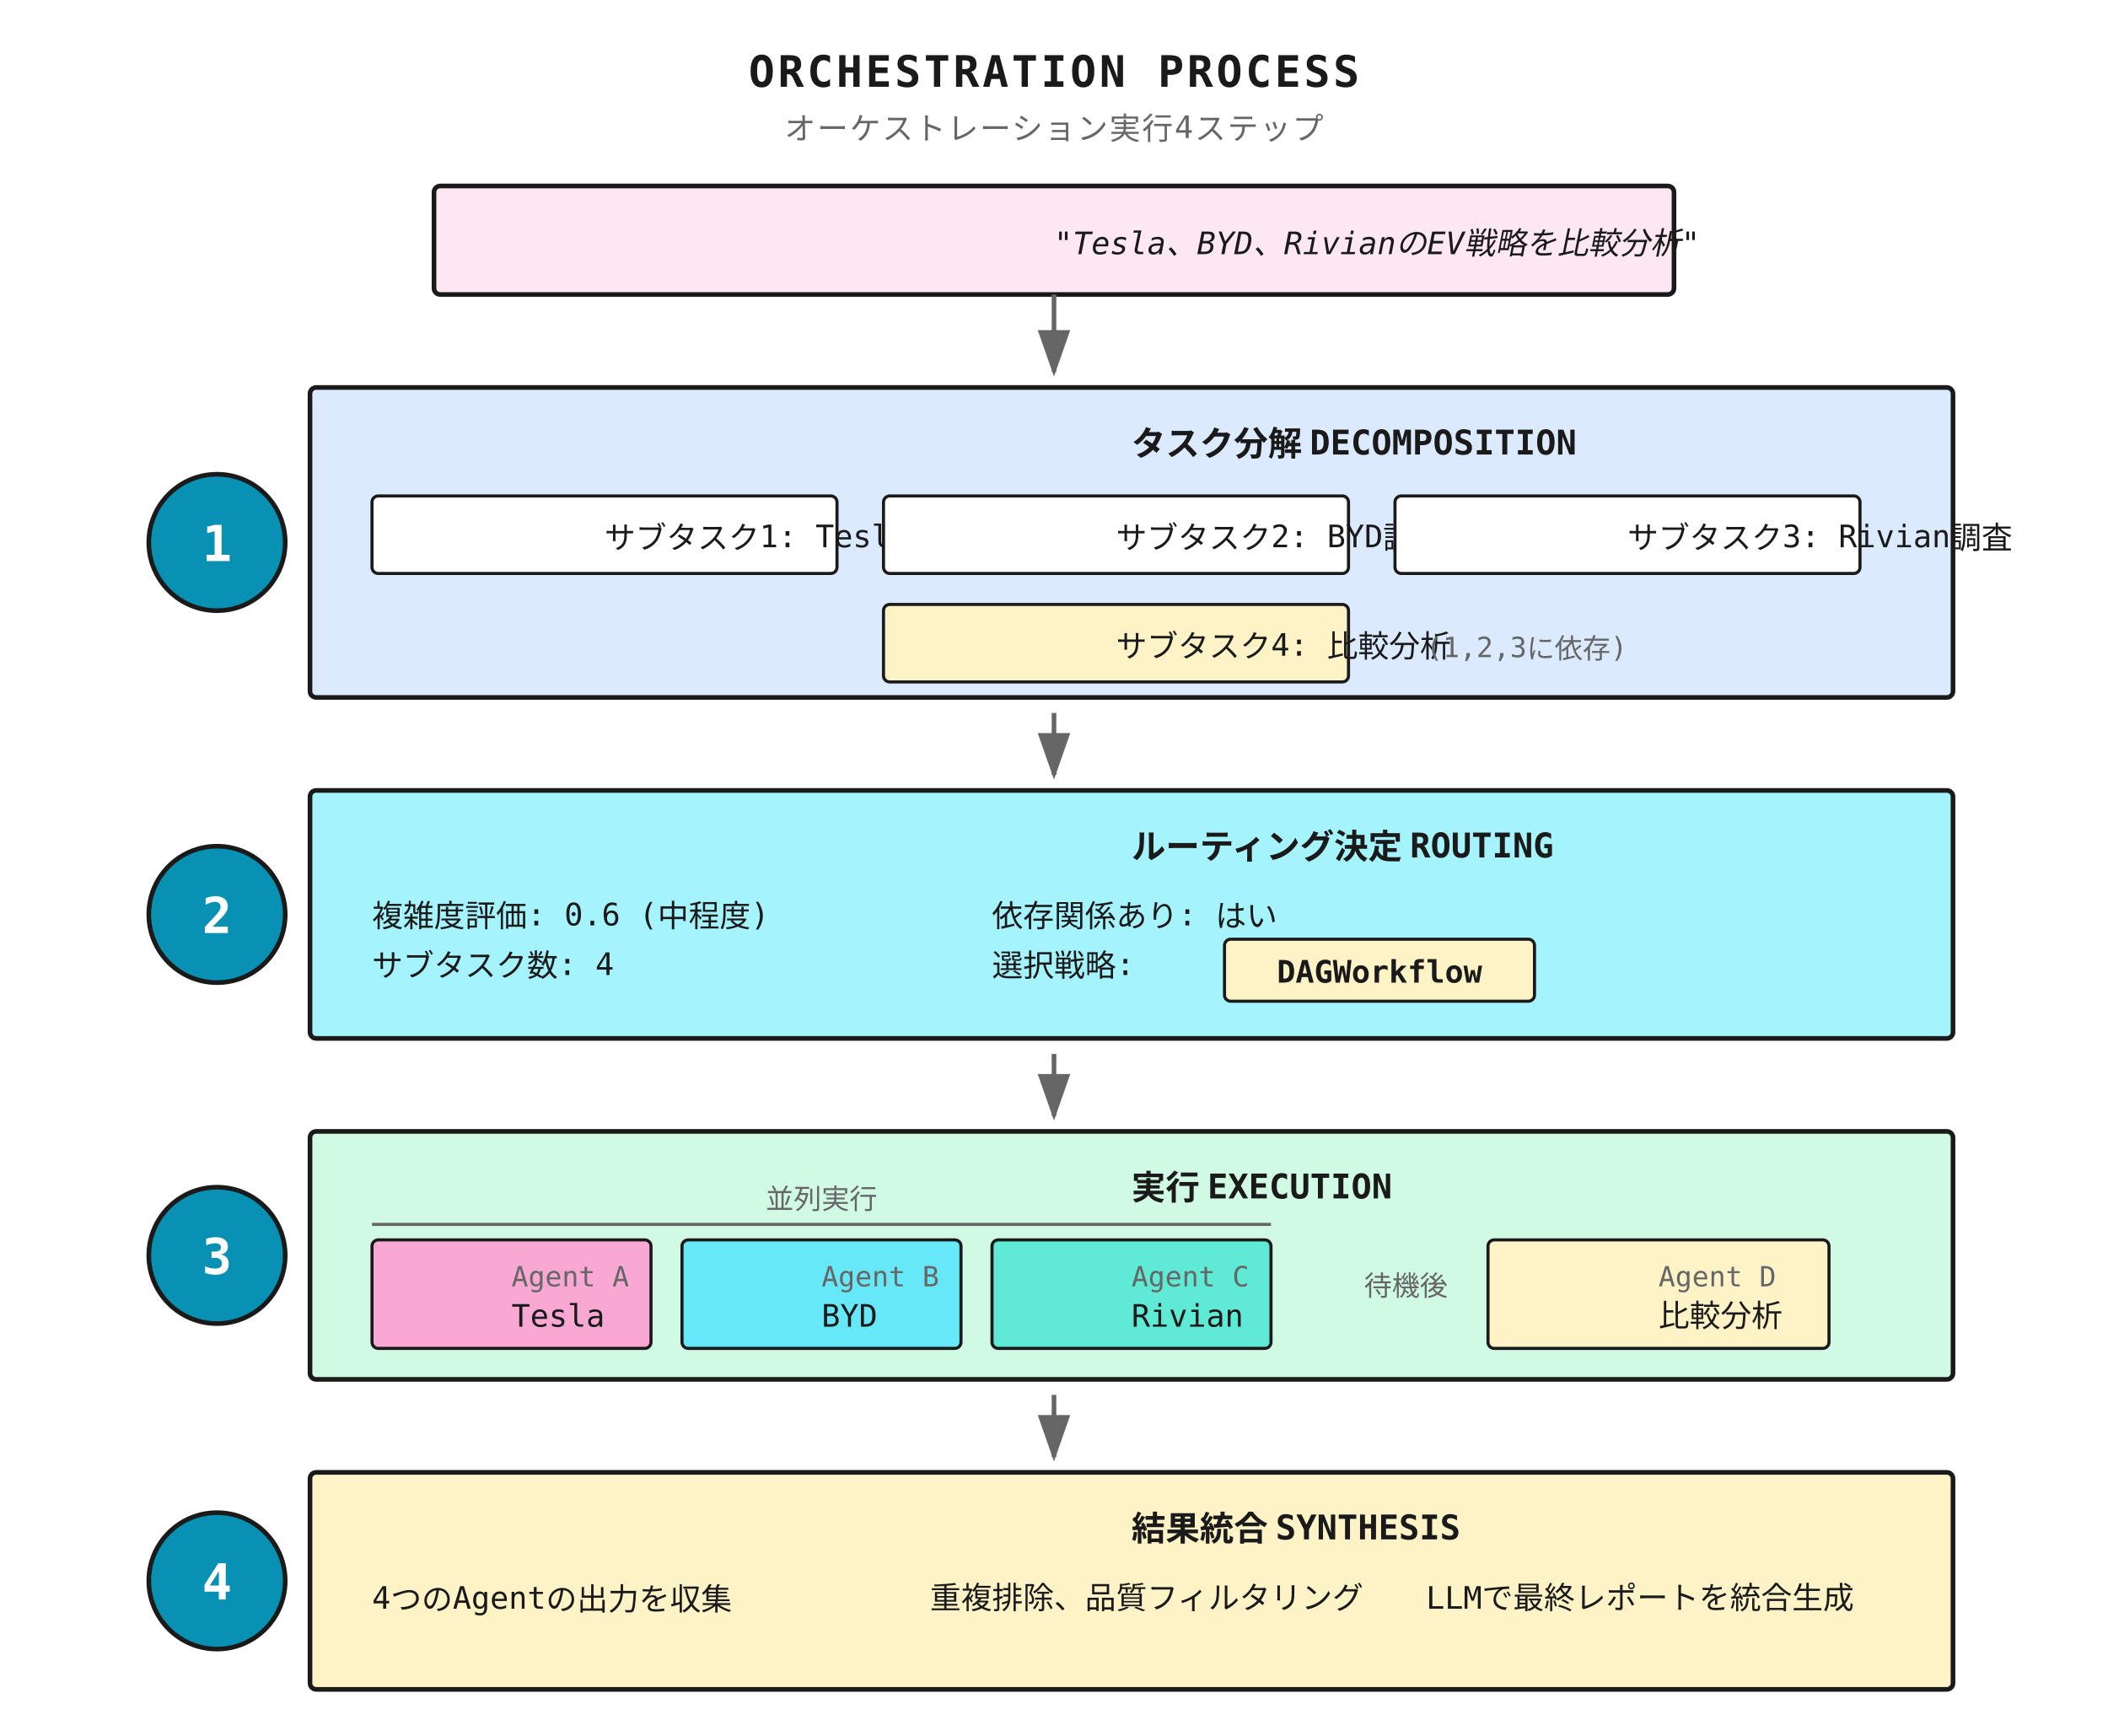
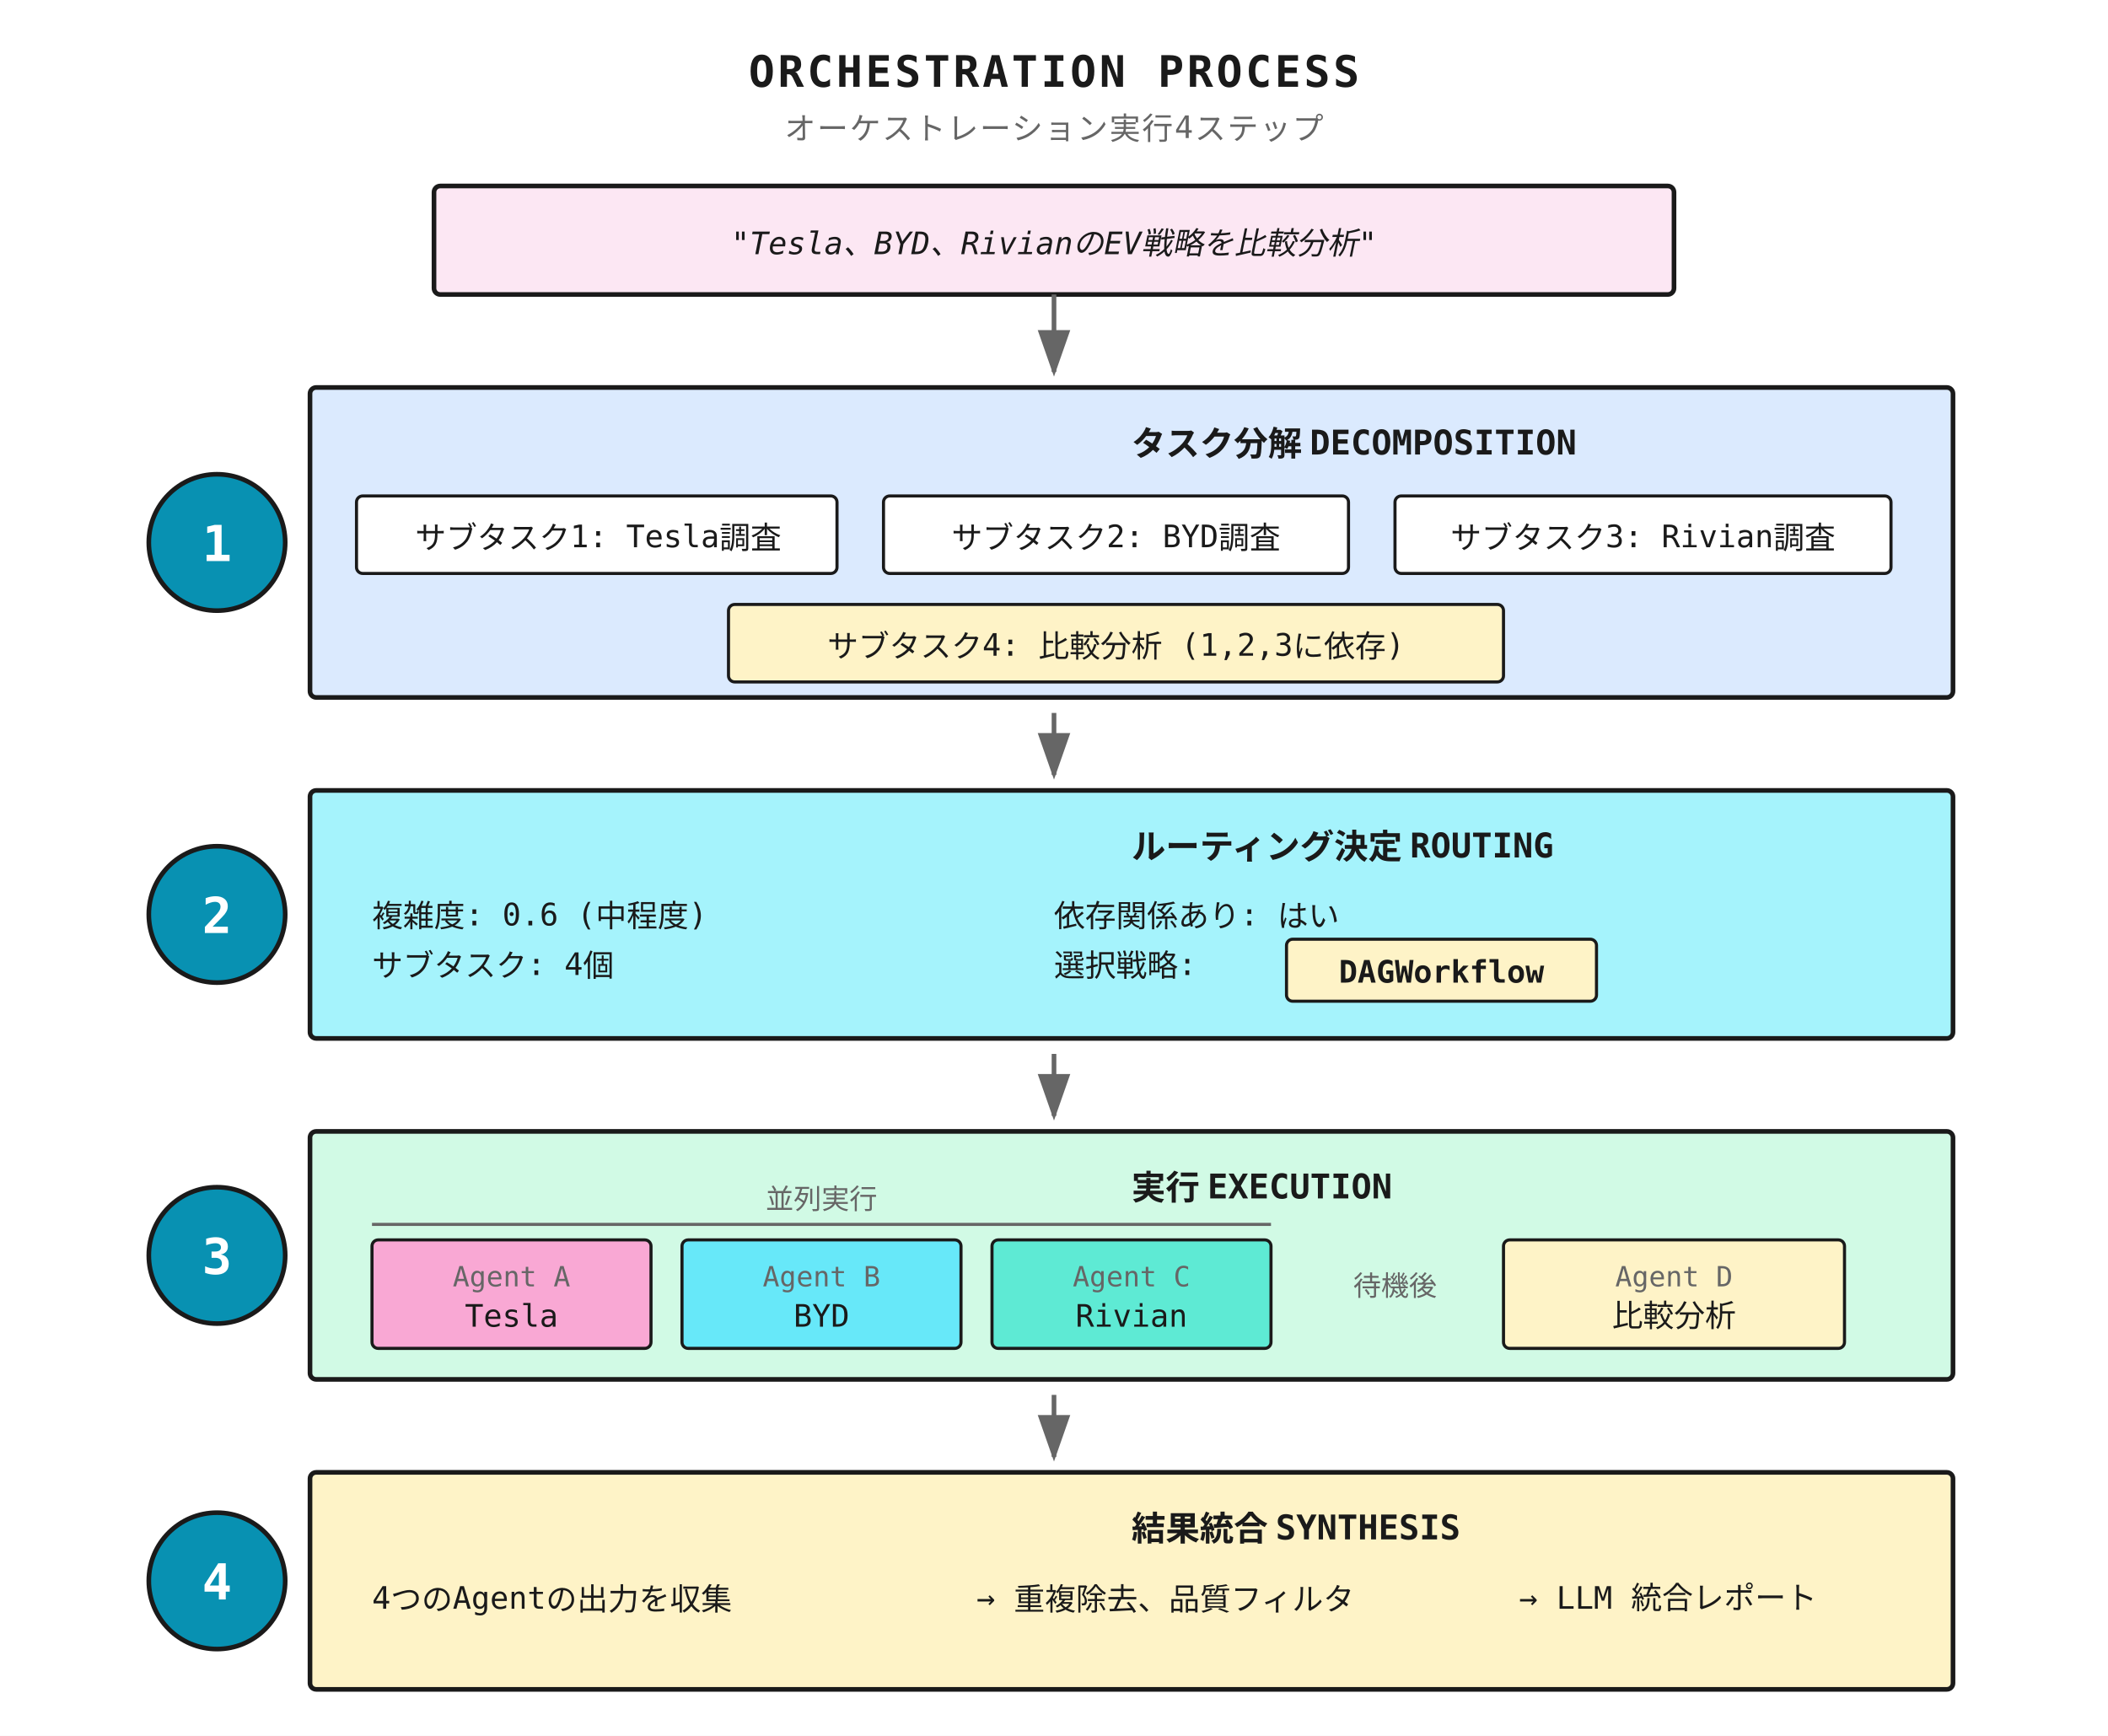
<svg xmlns="http://www.w3.org/2000/svg" viewBox="0 0 680 560">
  <defs>
    <style>
      .label { font: 500 10px 'SF Mono', 'Menlo', 'Monaco', monospace; fill: #666; text-anchor: middle; letter-spacing: 0.5px; }
      .box-text { font: 600 12px 'SF Mono', 'Menlo', 'Monaco', monospace; fill: #1a1a1a; text-anchor: middle; }
      .box-text-en { font: 500 9px 'SF Mono', 'Menlo', 'Monaco', monospace; fill: #666; text-anchor: middle; }
      .title { font: 600 14px 'SF Mono', 'Menlo', 'Monaco', monospace; fill: #1a1a1a; text-anchor: middle; letter-spacing: 1px; }
      .annotation { font: 400 9px 'SF Mono', 'Menlo', 'Monaco', monospace; fill: #666; }
+       .annotation-c { font: 400 9px 'SF Mono', 'Menlo', 'Monaco', monospace; fill: #666; text-anchor: middle; }
      .step-num { font: 700 16px 'SF Mono', 'Menlo', 'Monaco', monospace; fill: #fff; text-anchor: middle; }
      .step-title { font: 600 11px 'SF Mono', 'Menlo', 'Monaco', monospace; fill: #1a1a1a; }
      .detail-text { font: 400 10px 'SF Mono', 'Menlo', 'Monaco', monospace; fill: #1a1a1a; }
-       .user-query { font: 400 10px 'SF Mono', 'Menlo', 'Monaco', monospace; fill: #1a1a1a; font-style: italic; }
+       .detail-text-c { font: 400 10px 'SF Mono', 'Menlo', 'Monaco', monospace; fill: #1a1a1a; text-anchor: middle; }
+       .user-query { font: 400 10px 'SF Mono', 'Menlo', 'Monaco', monospace; fill: #1a1a1a; font-style: italic; text-anchor: middle; }
    </style>
    <marker id="arrow" markerWidth="10" markerHeight="7" refX="9" refY="3.5" orient="auto">
      <polygon points="0 0, 10 3.5, 0 7" fill="#666" />
    </marker>
  </defs>
  <rect width="680" height="560" fill="#fff" />
  <text x="340" y="28" class="title">ORCHESTRATION PROCESS</text>
  <text x="340" y="45" class="label">オーケストレーション実行4ステップ</text>
  <rect x="140" y="60" width="400" height="35" fill="#fce7f3" stroke="#1a1a1a" stroke-width="1.5" rx="2" />
  <text x="340" y="82" class="user-query">"Tesla、BYD、RivianのEV戦略を比較分析"</text>
  <line x1="340" y1="95" x2="340" y2="120" stroke="#666" stroke-width="1.5" marker-end="url(#arrow)" />
  <g transform="translate(0, 125)">
    <circle cx="70" cy="50" r="22" fill="#0891b2" stroke="#1a1a1a" stroke-width="1.5" />
    <text x="70" y="56" class="step-num">1</text>
    <rect x="100" y="0" width="530" height="100" fill="#dbeafe" stroke="#1a1a1a" stroke-width="1.5" rx="2" />
    <text x="365" y="22" class="step-title">タスク分解 DECOMPOSITION</text>
-     <g transform="translate(120, 35)">
-       <rect x="0" y="0" width="150" height="25" fill="#fff" stroke="#1a1a1a" stroke-width="1" rx="2" />
-       <text x="75" y="17" class="detail-text">サブタスク1: Tesla調査</text>
-       <rect x="165" y="0" width="150" height="25" fill="#fff" stroke="#1a1a1a" stroke-width="1" rx="2" />
-       <text x="240" y="17" class="detail-text">サブタスク2: BYD調査</text>
-       <rect x="330" y="0" width="150" height="25" fill="#fff" stroke="#1a1a1a" stroke-width="1" rx="2" />
-       <text x="405" y="17" class="detail-text">サブタスク3: Rivian調査</text>
-       <rect x="165" y="35" width="150" height="25" fill="#fef3c7" stroke="#1a1a1a" stroke-width="1" rx="2" />
-       <text x="240" y="52" class="detail-text">サブタスク4: 比較分析</text>
-       <text x="340" y="52" class="annotation">(1,2,3に依存)</text>
+     <g transform="translate(115, 35)">
+       <rect x="0" y="0" width="155" height="25" fill="#fff" stroke="#1a1a1a" stroke-width="1" rx="2" />
+       <text x="78" y="17" class="detail-text-c">サブタスク1: Tesla調査</text>
+       <rect x="170" y="0" width="150" height="25" fill="#fff" stroke="#1a1a1a" stroke-width="1" rx="2" />
+       <text x="245" y="17" class="detail-text-c">サブタスク2: BYD調査</text>
+       <rect x="335" y="0" width="160" height="25" fill="#fff" stroke="#1a1a1a" stroke-width="1" rx="2" />
+       <text x="415" y="17" class="detail-text-c">サブタスク3: Rivian調査</text>
+       <rect x="120" y="35" width="250" height="25" fill="#fef3c7" stroke="#1a1a1a" stroke-width="1" rx="2" />
+       <text x="245" y="52" class="detail-text-c">サブタスク4: 比較分析 (1,2,3に依存)</text>
    </g>
  </g>
  <line x1="340" y1="230" x2="340" y2="250" stroke="#666" stroke-width="1.5" marker-end="url(#arrow)" />
  <g transform="translate(0, 255)">
    <circle cx="70" cy="40" r="22" fill="#0891b2" stroke="#1a1a1a" stroke-width="1.5" />
    <text x="70" y="46" class="step-num">2</text>
    <rect x="100" y="0" width="530" height="80" fill="#a5f3fc" stroke="#1a1a1a" stroke-width="1.5" rx="2" />
    <text x="365" y="22" class="step-title">ルーティング決定 ROUTING</text>
    <g transform="translate(120, 32)">
-       <text x="0" y="12" class="detail-text">複雑度評価: 0.6 (中程度)</text>
-       <text x="0" y="28" class="detail-text">サブタスク数: 4</text>
-       <text x="200" y="12" class="detail-text">依存関係あり: はい</text>
-       <text x="200" y="28" class="detail-text">選択戦略:</text>
-       <rect x="275" y="16" width="100" height="20" fill="#fef3c7" stroke="#1a1a1a" stroke-width="1" rx="2" />
-       <text x="325" y="30" class="box-text" style="font-size: 10px;">DAGWorkflow</text>
+       <text x="0" y="12" class="detail-text">複雑度: 0.6 (中程度)</text>
+       <text x="0" y="28" class="detail-text">サブタスク: 4個</text>
+       <text x="220" y="12" class="detail-text">依存関係あり: はい</text>
+       <text x="220" y="28" class="detail-text">選択戦略:</text>
+       <rect x="295" y="16" width="100" height="20" fill="#fef3c7" stroke="#1a1a1a" stroke-width="1" rx="2" />
+       <text x="345" y="30" class="box-text" style="font-size: 10px;">DAGWorkflow</text>
    </g>
  </g>
  <line x1="340" y1="340" x2="340" y2="360" stroke="#666" stroke-width="1.5" marker-end="url(#arrow)" />
  <g transform="translate(0, 365)">
    <circle cx="70" cy="40" r="22" fill="#0891b2" stroke="#1a1a1a" stroke-width="1.5" />
    <text x="70" y="46" class="step-num">3</text>
    <rect x="100" y="0" width="530" height="80" fill="#d1fae5" stroke="#1a1a1a" stroke-width="1.5" rx="2" />
    <text x="365" y="22" class="step-title">実行 EXECUTION</text>
    <g transform="translate(120, 35)">
      <rect x="0" y="0" width="90" height="35" fill="#f9a8d4" stroke="#1a1a1a" stroke-width="1" rx="2" />
-       <text x="45" y="15" class="annotation">Agent A</text>
-       <text x="45" y="28" class="detail-text">Tesla</text>
+       <text x="45" y="15" class="annotation-c">Agent A</text>
+       <text x="45" y="28" class="detail-text-c">Tesla</text>
      <rect x="100" y="0" width="90" height="35" fill="#67e8f9" stroke="#1a1a1a" stroke-width="1" rx="2" />
-       <text x="145" y="15" class="annotation">Agent B</text>
-       <text x="145" y="28" class="detail-text">BYD</text>
+       <text x="145" y="15" class="annotation-c">Agent B</text>
+       <text x="145" y="28" class="detail-text-c">BYD</text>
      <rect x="200" y="0" width="90" height="35" fill="#5eead4" stroke="#1a1a1a" stroke-width="1" rx="2" />
-       <text x="245" y="15" class="annotation">Agent C</text>
-       <text x="245" y="28" class="detail-text">Rivian</text>
+       <text x="245" y="15" class="annotation-c">Agent C</text>
+       <text x="245" y="28" class="detail-text-c">Rivian</text>
      <path d="M 0 -5 L 290 -5" stroke="#666" stroke-width="1" />
-       <text x="145" y="-10" class="annotation" text-anchor="middle">並列実行</text>
-       <text x="320" y="18" class="annotation">待機後</text>
-       <rect x="360" y="0" width="110" height="35" fill="#fef3c7" stroke="#1a1a1a" stroke-width="1" rx="2" />
-       <text x="415" y="15" class="annotation">Agent D</text>
-       <text x="415" y="28" class="detail-text">比較分析</text>
+       <text x="145" y="-10" class="annotation-c">並列実行</text>
+       <text x="330" y="18" class="annotation-c">待機後</text>
+       <rect x="365" y="0" width="110" height="35" fill="#fef3c7" stroke="#1a1a1a" stroke-width="1" rx="2" />
+       <text x="420" y="15" class="annotation-c">Agent D</text>
+       <text x="420" y="28" class="detail-text-c">比較分析</text>
    </g>
  </g>
  <line x1="340" y1="450" x2="340" y2="470" stroke="#666" stroke-width="1.5" marker-end="url(#arrow)" />
  <g transform="translate(0, 475)">
    <circle cx="70" cy="35" r="22" fill="#0891b2" stroke="#1a1a1a" stroke-width="1.5" />
    <text x="70" y="41" class="step-num">4</text>
    <rect x="100" y="0" width="530" height="70" fill="#fef3c7" stroke="#1a1a1a" stroke-width="1.5" rx="2" />
    <text x="365" y="22" class="step-title">結果統合 SYNTHESIS</text>
    <g transform="translate(120, 32)">
      <text x="0" y="12" class="detail-text">4つのAgentの出力を収集</text>
-       <text x="180" y="12" class="detail-text">重複排除、品質フィルタリング</text>
-       <text x="340" y="12" class="detail-text">LLMで最終レポートを統合生成</text>
+       <text x="195" y="12" class="detail-text">→ 重複除去、品質フィルタ</text>
+       <text x="370" y="12" class="detail-text">→ LLM 統合レポート</text>
    </g>
  </g>
</svg>
